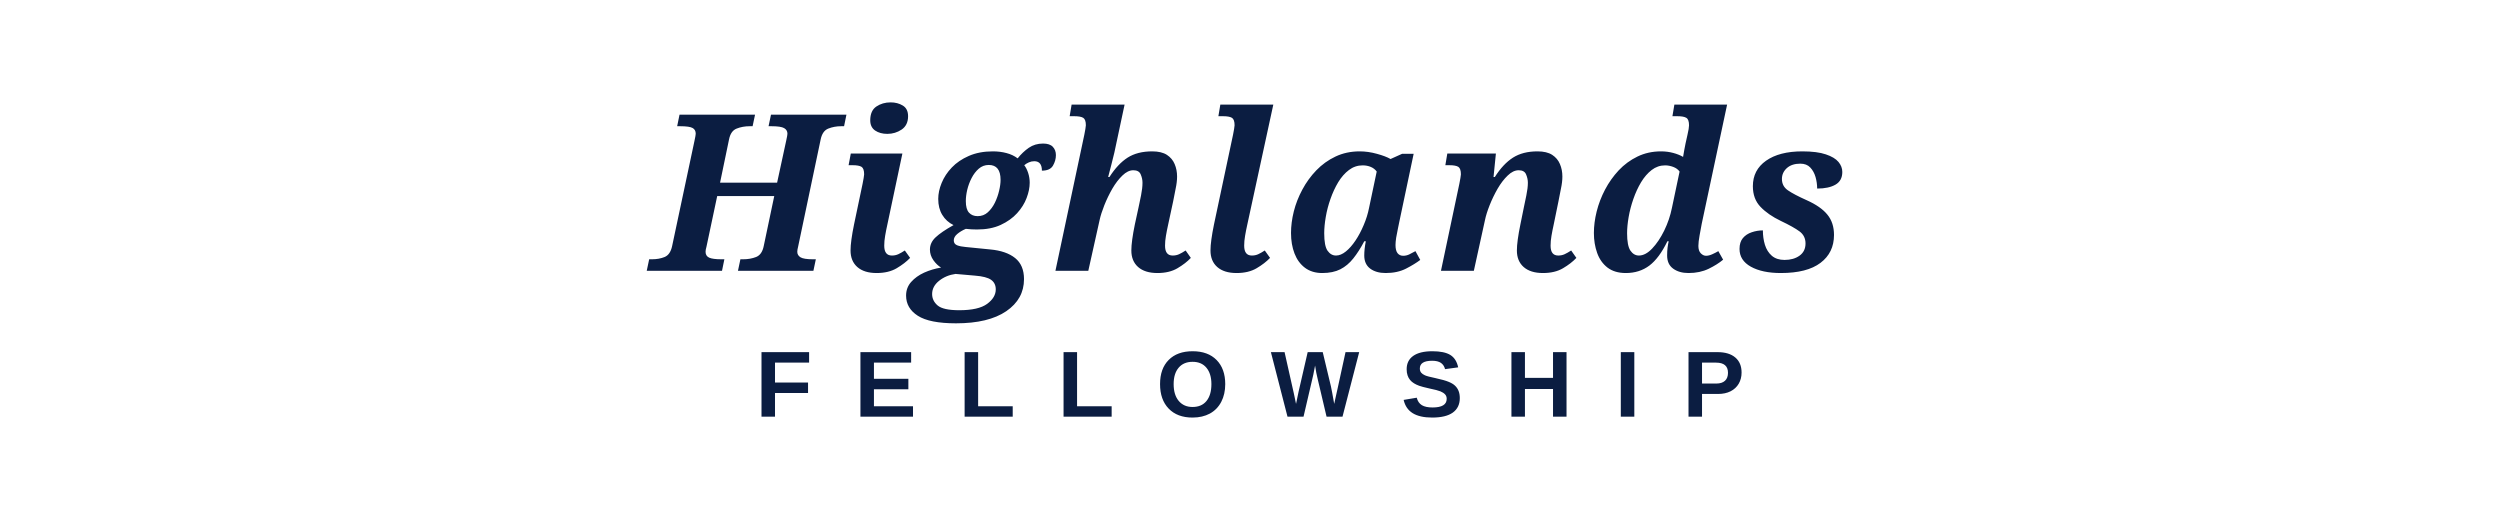
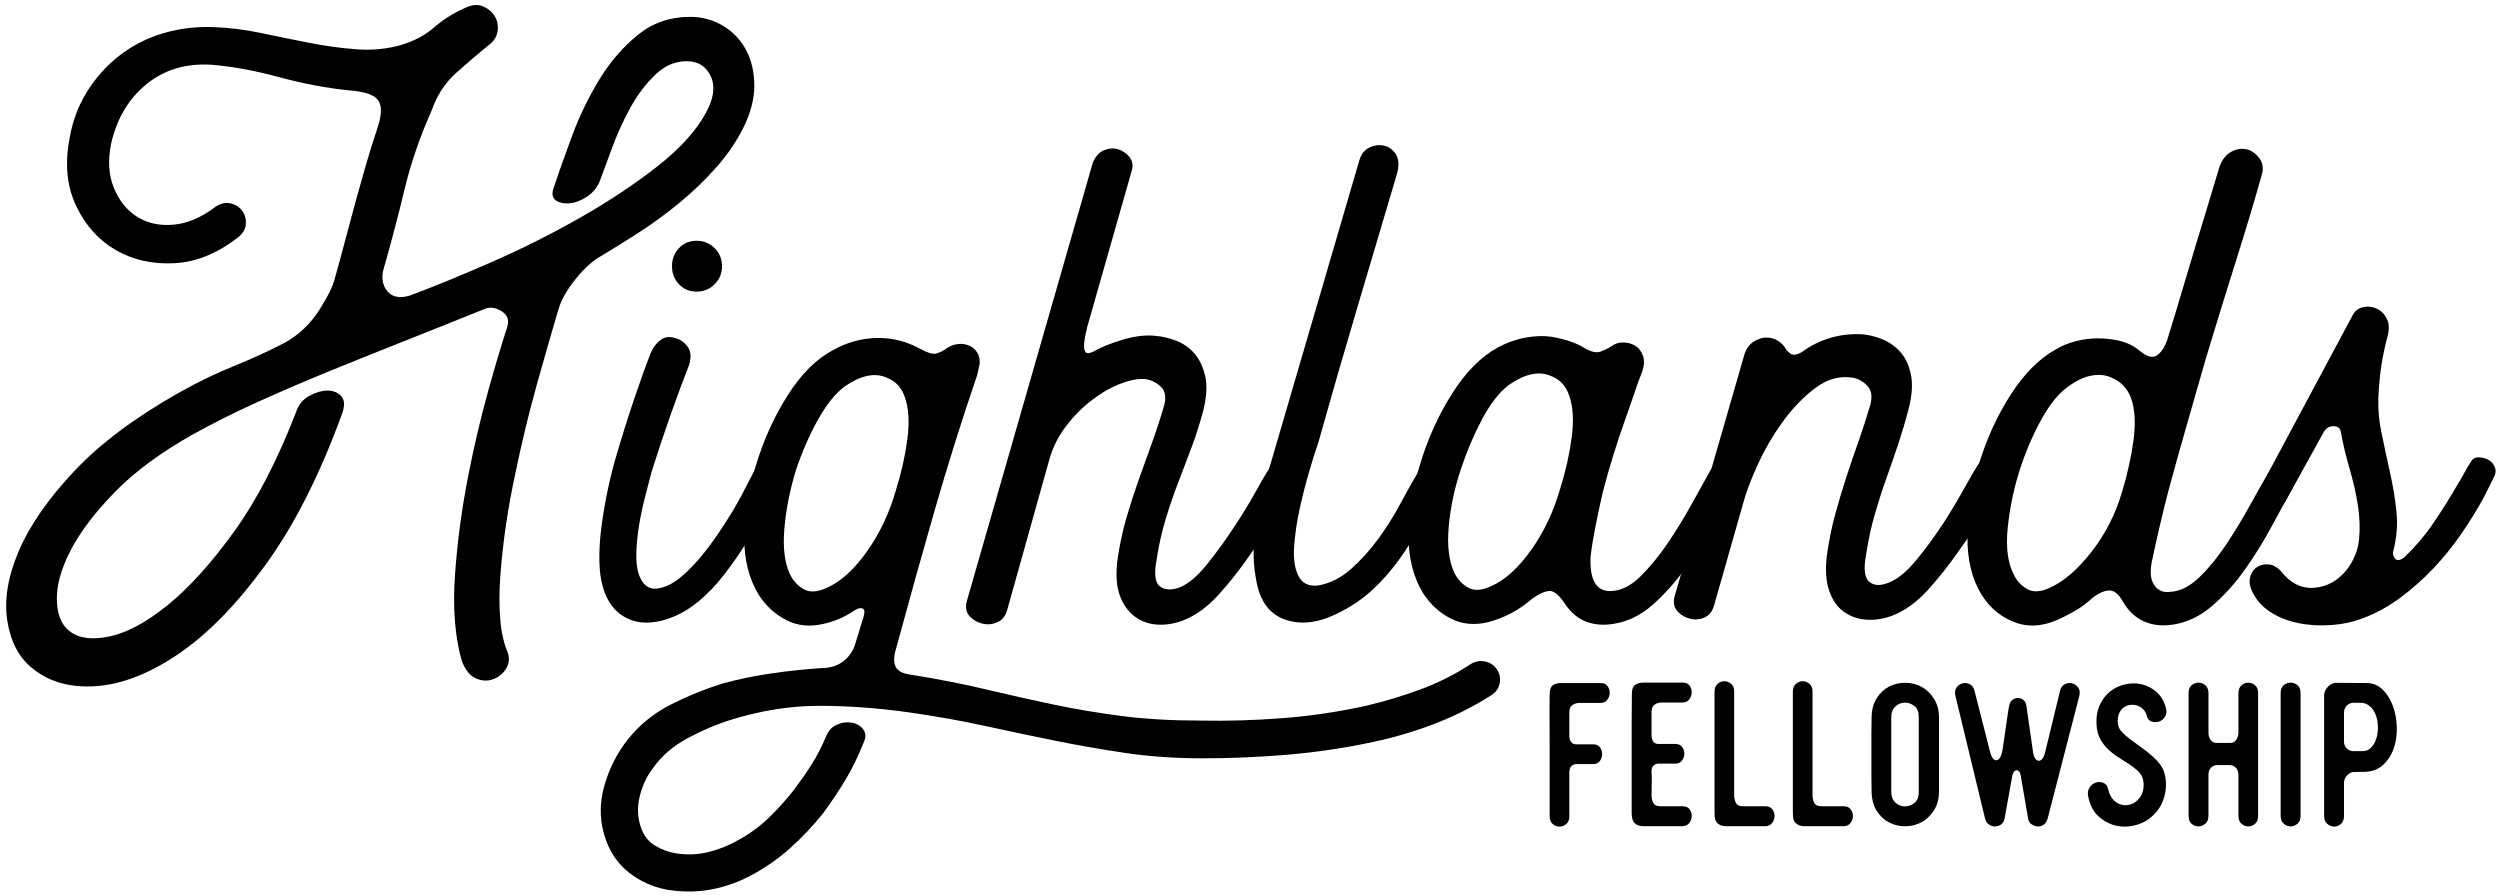
- <svg xmlns="http://www.w3.org/2000/svg" viewBox="0 0 480 100">
-   <text x="240" y="52" font-family="Georgia, serif" font-size="42" font-weight="700" font-style="italic" text-anchor="middle" fill="#0b1d41" letter-spacing="1">Highlands</text>
-   <text x="240" y="80" font-family="Arial, Helvetica, sans-serif" font-size="18" font-weight="700" text-anchor="middle" fill="#0b1d41" letter-spacing="8">FELLOWSHIP</text>
+ <svg xmlns="http://www.w3.org/2000/svg" version="1.1" id="Layer_1" x="0px" y="0px" viewBox="0 0 1497.99 536.58" style="enable-background:new 0 0 1497.99 536.58;" xml:space="preserve">
+   <g>
+     <path d="M245.46,177.13c14.69-5.46,31.17-12.21,49.45-20.24c18.27-8.02,35.95-16.91,53.04-26.65c17.08-9.74,32.37-19.9,45.87-30.49   c13.49-10.59,23.14-21.18,28.95-31.77c4.78-8.54,5.89-15.8,3.33-21.78c-2.56-5.97-7.09-9.14-13.58-9.48   c-7.17-0.34-13.67,2.23-19.47,7.69c-5.81,5.47-10.85,12.04-15.12,19.73c-4.28,7.69-7.94,15.72-11.02,24.09   c-3.07,8.38-5.64,15.29-7.69,20.76c-1.71,3.76-4.28,6.75-7.69,8.97c-3.42,2.23-6.75,3.51-9.99,3.84c-3.25,0.34-5.98-0.17-8.2-1.54   c-2.23-1.36-2.82-3.76-1.79-7.17c3.07-9.22,6.83-19.81,11.27-31.77c4.44-11.95,9.91-23.23,16.4-33.82   c6.49-10.59,14.17-19.47,23.06-26.65c8.88-7.17,19.3-10.76,31.26-10.76c7.17,0,13.75,1.79,19.73,5.38   c5.97,3.59,10.59,8.46,13.84,14.61c3.24,6.15,4.87,13.24,4.87,21.27c0,8.03-2.23,16.49-6.66,25.37c-4.1,8.2-9.48,16.06-16.14,23.57   c-6.66,7.52-13.93,14.53-21.78,21.01c-7.86,6.49-15.89,12.39-24.09,17.68c-8.2,5.3-15.72,9.99-22.55,14.09   c-5.12,2.74-10.34,7.35-15.63,13.84c-5.3,6.49-8.8,12.64-10.51,18.45c-3.76,12.64-8.03,27.51-12.81,44.58   c-4.79,17.09-9.06,34.68-12.81,52.78c-2.39,10.94-4.36,21.7-5.89,32.29c-1.54,10.59-2.65,20.68-3.33,30.24   c-0.69,9.57-0.69,18.28,0,26.14c0.68,7.86,2.22,14.53,4.61,19.99c1.03,3.42,0.59,6.58-1.28,9.48c-1.88,2.91-4.44,4.96-7.69,6.15   c-3.25,1.2-6.66,1.02-10.25-0.51c-3.59-1.54-6.41-5.04-8.46-10.51c-4.1-14.35-5.47-31.43-4.1-51.25c1.36-19.81,4.1-40.14,8.2-60.98   c3.41-17.08,7.17-33.05,11.27-47.92c4.1-14.86,8.02-28.1,11.79-39.72c1.36-4.1,0.34-7.25-3.07-9.48c-3.42-2.22-6.66-2.82-9.74-1.79   c-14.35,5.81-29.3,11.79-44.84,17.94c-15.55,6.15-31.09,12.39-46.63,18.7c-15.55,6.33-30.49,12.73-44.84,19.22   c-14.35,6.49-27.34,12.99-38.95,19.47C96.33,271.09,80.61,282.7,68.66,295c-11.96,12.3-20.75,23.92-26.39,34.85   c-5.64,10.94-8.38,20.76-8.2,29.47c0.17,8.71,2.64,14.95,7.43,18.71c5.46,4.44,13.49,5.56,24.09,3.33   c10.59-2.22,22.29-8.54,35.1-18.96c12.81-10.42,26.05-25.11,39.72-44.07c13.66-18.96,26.14-43.13,37.41-72.51   c1.36-3.76,3.92-6.66,7.69-8.71c3.76-2.05,7.34-3.07,10.76-3.07c3.41,0,6.15,1.11,8.2,3.33c2.05,2.23,2.22,5.73,0.51,10.51   c-13.32,36.56-28.53,66.62-45.61,90.2c-17.09,23.57-34.34,41.34-51.76,53.3c-17.42,11.96-34,18.54-49.71,19.73   c-15.72,1.19-28.7-2.47-38.95-11.02c-7.86-6.49-12.73-15.97-14.61-28.44c-1.87-12.47,0.42-26.3,6.92-41.51   c6.49-15.2,17.5-31.08,33.05-47.66c15.54-16.57,36.64-32.37,63.29-47.4c10.93-6.15,21.69-11.35,32.29-15.63   c10.59-4.27,20.84-8.97,30.75-14.09c8.54-4.78,15.45-11.35,20.76-19.73c5.29-8.37,8.46-14.94,9.48-19.73   c2.39-8.54,4.52-16.4,6.41-23.57c1.87-7.17,3.76-14.17,5.64-21.01c1.87-6.83,3.84-13.84,5.89-21.01   c2.05-7.17,4.44-14.86,7.17-23.06c2.73-7.86,2.99-13.49,0.77-16.91c-2.23-3.41-7.94-5.46-17.17-6.15   c-13.67-1.36-27.76-4.01-42.28-7.94c-14.53-3.92-27.93-6.41-40.23-7.43c-15.37-1.03-28.44,2.82-39.2,11.53   c-10.76,8.71-17.86,20.59-21.27,35.62c-2.05,9.91-1.54,18.71,1.54,26.39c3.07,7.69,7.69,13.5,13.84,17.42   c6.15,3.93,13.4,5.56,21.78,4.87c8.37-0.68,16.82-4.27,25.37-10.76c3.07-2.05,6.06-2.73,8.97-2.05c2.9,0.69,5.2,2.14,6.92,4.36   c1.71,2.23,2.47,4.87,2.31,7.94c-0.18,3.07-1.79,5.81-4.87,8.2c-12.3,9.57-24.94,14.69-37.92,15.37   c-12.99,0.69-24.6-1.87-34.85-7.69c-10.25-5.81-18.19-14.52-23.83-26.14c-5.64-11.61-7.09-24.93-4.36-39.97   C43.2,73.28,46.7,63.71,52,55.16c5.29-8.54,11.79-15.8,19.47-21.78c7.69-5.97,16.31-10.42,25.88-13.32   c9.56-2.9,19.64-4.18,30.24-3.84c9.56,0.34,19.22,1.54,28.95,3.59s19.39,4.02,28.95,5.89c9.56,1.88,18.96,3.16,28.19,3.84   c9.22,0.69,18.1-0.17,26.65-2.56c7.86-2.39,14.43-5.89,19.73-10.51c5.29-4.61,11.35-8.46,18.19-11.53   c4.1-2.05,7.69-2.47,10.76-1.28c3.08,1.2,5.46,3.08,7.17,5.64c1.71,2.56,2.39,5.47,2.05,8.71c-0.34,3.25-1.71,5.89-4.1,7.94   c-7.17,5.81-14.09,11.71-20.75,17.68c-6.66,5.98-11.53,13.41-14.61,22.29c-7.17,16.06-12.64,31.95-16.4,47.66   c-3.76,15.72-8.03,31.95-12.81,48.68c-1.02,5.12-0.09,9.31,2.82,12.56C235.29,178.08,239.65,178.84,245.46,177.13z" />
+     <path d="M389.88,211.6c1.31-3.27,3.27-5.9,5.9-7.86c2.62-1.97,5.73-2.29,9.34-0.98c2.62,0.66,4.91,2.3,6.88,4.91   c1.97,2.63,2.29,6.23,0.98,10.81c-3.61,9.18-7.37,19.34-11.3,30.47c-3.93,11.14-7.7,22.45-11.3,33.91   c-0.98,3.93-2.21,8.69-3.69,14.25c-1.47,5.58-2.7,11.3-3.69,17.2c-0.98,5.9-1.56,11.55-1.72,16.96c-0.17,5.41,0.41,9.91,1.72,13.52   c2.29,5.9,5.9,8.52,10.81,7.86c4.91-0.65,9.83-3.11,14.74-7.37c4.25-3.6,8.43-7.94,12.53-13.02c4.09-5.08,7.94-10.4,11.55-15.97   c4.58-6.88,8.52-13.43,11.8-19.66c3.27-6.22,5.73-10.97,7.37-14.25c1.31-2.29,3.03-3.69,5.16-4.18c2.13-0.49,4.09-0.32,5.9,0.49   c1.8,0.82,3.19,2.13,4.18,3.93c0.98,1.8,0.98,3.86,0,6.14c-4.59,10.49-10.98,22.29-19.17,35.39c-4.26,6.88-8.85,13.52-13.76,19.9   c-4.91,6.39-10.16,11.88-15.73,16.46c-5.24,4.26-10.65,7.46-16.22,9.58c-5.58,2.13-10.9,3.12-15.97,2.95   c-5.08-0.16-9.75-1.72-14.01-4.67c-4.26-2.95-7.54-7.37-9.83-13.27c-1.97-5.24-3.03-11.3-3.19-18.18   c-0.17-6.88,0.25-14.01,1.23-21.38c0.98-7.37,2.21-14.57,3.69-21.62c1.47-7.04,3.03-13.35,4.67-18.92   c3.6-12.45,7.29-24.24,11.06-35.39C383.56,228.48,386.93,219.14,389.88,211.6z M417.4,144.27c4.25,0,7.86,1.47,10.81,4.42   c2.95,2.95,4.42,6.56,4.42,10.81c0,4.26-1.47,7.86-4.42,10.81c-2.95,2.95-6.56,4.42-10.81,4.42c-4.26,0-7.79-1.47-10.57-4.42   c-2.79-2.95-4.18-6.55-4.18-10.81c0-4.25,1.39-7.86,4.18-10.81C409.61,145.75,413.14,144.27,417.4,144.27z" />
+     <path d="M499.47,209.64c8.19-4.58,16.87-6.96,26.05-7.13c9.17-0.16,17.85,2.05,26.05,6.63c4.25,2.3,7.37,3.19,9.34,2.7   c1.97-0.49,4.09-1.55,6.39-3.19c1.97-1.31,4.09-2.13,6.39-2.46c2.29-0.32,4.5-0.08,6.63,0.74c2.13,0.82,3.85,2.21,5.16,4.18   c1.31,1.97,1.8,4.42,1.47,7.37l-1.47,6.39c-9.18,26.87-17.69,53.99-25.56,81.34c-7.86,27.36-15.57,54.97-23.1,82.81   c-1.31,4.26-1.4,7.7-0.25,10.32c1.14,2.63,4.18,4.26,9.09,4.91c16.38,2.63,31.45,5.57,45.22,8.85c13.76,3.28,27.28,6.31,40.55,9.09   c13.27,2.78,26.95,5.08,41.04,6.88c14.08,1.8,29.65,2.7,46.69,2.7c16.38,0.32,32.93-0.17,49.64-1.47   c16.71-1.31,33.25-3.77,49.64-7.37c11.13-2.62,22.03-5.9,32.68-9.83c10.64-3.93,20.72-9.01,30.23-15.24   c2.62-1.64,5.48-2.13,8.6-1.47c3.11,0.66,5.48,2.3,7.13,4.91c1.64,2.63,2.13,5.41,1.47,8.36c-0.66,2.95-2.3,5.24-4.91,6.88   c-10.81,6.88-22.2,12.61-34.16,17.2c-11.96,4.58-24.17,8.19-36.61,10.81c-16.71,3.6-33.67,6.14-50.87,7.62   c-17.2,1.47-34.33,2.21-51.36,2.21c-16.39,0-31.78-1.07-46.2-3.19c-14.42-2.13-28.51-4.59-42.27-7.37   c-13.76-2.79-27.77-5.74-42.02-8.85c-14.25-3.12-29.41-5.82-45.46-8.11c-18.68-2.63-36.61-3.93-53.82-3.93s-34.82,2.78-52.83,8.35   c-8.52,2.62-17.2,6.3-26.05,11.06c-8.85,4.75-15.89,10.89-21.13,18.43c-3.6,4.91-6.14,10.48-7.62,16.71   c-1.47,6.22-1.23,12.29,0.74,18.19c1.64,4.91,4.51,8.6,8.6,11.06c4.1,2.46,8.44,4.01,13.02,4.67c6.56,0.98,13.02,0.65,19.41-0.98   c6.39-1.64,12.37-4.1,17.94-7.37c6.55-3.61,12.53-8.03,17.94-13.27c5.41-5.24,10.4-10.81,14.99-16.71   c3.93-5.24,7.45-10.32,10.57-15.24c3.11-4.91,5.97-10.49,8.6-16.71c1.31-3.28,3.44-5.57,6.39-6.88c2.95-1.31,5.9-1.72,8.85-1.23   c2.95,0.49,5.24,1.8,6.88,3.93c1.64,2.13,1.8,4.67,0.49,7.62c-3.28,8.19-6.8,15.48-10.57,21.87c-3.77,6.39-8.28,13.19-13.52,20.4   c-6.23,7.86-13.02,15.07-20.4,21.62c-7.37,6.55-15.48,12.12-24.33,16.71c-16.05,8.19-32.6,10.81-49.64,7.86   c-8.19-1.64-15.48-4.91-21.87-9.83c-6.39-4.91-11.06-11.3-14.01-19.17c-3.93-10.49-4.42-21.22-1.47-32.19   c2.95-10.98,7.86-20.73,14.74-29.24c6.88-8.52,15.32-15.32,25.31-20.4c10-5.08,20.23-9.25,30.72-12.53   c9.51-2.62,19.33-4.67,29.49-6.14c10.15-1.47,20.15-2.53,29.98-3.2c5.24,0,9.58-1.31,13.02-3.93c3.44-2.62,5.81-5.9,7.13-9.83   l5.41-17.69c0.65-2.62,0.25-4.09-1.23-4.42c-1.47-0.32-3.52,0.49-6.14,2.46c-2.63,1.64-5.33,3.03-8.11,4.18   c-2.79,1.15-5.65,2.05-8.6,2.7c-8.19,1.97-15.65,1.23-22.36-2.21c-6.72-3.44-12.21-8.43-16.46-14.99c-5.9-9.5-8.85-21.13-8.85-34.9   c0-13.76,2.29-27.85,6.88-42.27c4.58-15.4,10.97-29.57,19.17-42.51C480.13,223.97,489.31,214.88,499.47,209.64z M542.23,238.14   c-1.97-5.9-5.58-9.83-10.81-11.8c-7.21-3.27-15.73-1.47-25.56,5.41c-5.57,4.26-10.9,10.98-15.97,20.15   c-5.08,9.18-9.42,19.17-13.02,29.98c-3.61,11.79-5.9,23.43-6.88,34.89c-0.98,11.47,0.16,20.64,3.44,27.52   c1.97,3.93,4.75,6.88,8.36,8.85c3.6,1.97,8.19,1.64,13.76-0.98c8.19-3.6,16.13-10.81,23.84-21.62   c7.69-10.81,13.52-23.1,17.45-36.86c3.27-10.48,5.57-20.72,6.88-30.72C545.01,252.97,544.52,244.7,542.23,238.14z" />
+     <path d="M654.77,97.58c1.64-3.93,3.93-6.47,6.88-7.62c2.95-1.14,5.73-1.31,8.36-0.49c2.62,0.82,4.83,2.3,6.63,4.42   c1.8,2.13,2.37,4.67,1.72,7.62l-27.03,94.85c0,0.33-0.25,1.47-0.74,3.44c-0.49,1.97-0.82,4.02-0.98,6.14   c-0.17,2.14,0.08,3.77,0.74,4.91c0.65,1.15,2.29,1.07,4.91-0.25c4.58-2.62,10.48-4.99,17.69-7.13c7.2-2.13,13.76-2.86,19.66-2.21   c3.93,0.33,8.02,1.31,12.29,2.95c4.25,1.64,7.86,4.18,10.81,7.62c2.95,3.44,5.08,7.86,6.39,13.27c1.31,5.41,0.98,12.21-0.98,20.4   c-1.97,7.54-4.26,14.83-6.88,21.87c-2.63,7.05-5.33,14.18-8.11,21.38c-2.79,7.21-5.33,14.58-7.62,22.12   c-2.3,7.54-4.1,15.57-5.41,24.08c-1.64,8.52-1.07,13.93,1.72,16.22c2.78,2.3,6.64,2.63,11.55,0.98   c5.24-1.97,10.73-6.46,16.46-13.52c5.73-7.04,11.38-14.82,16.96-23.34c4.58-6.88,8.68-13.59,12.29-20.15   c3.6-6.55,6.71-11.8,9.34-15.73c0.98-1.97,2.53-2.95,4.67-2.95c2.13,0,4.09,0.49,5.9,1.47c1.8,0.98,3.11,2.46,3.93,4.42   c0.81,1.97,0.57,4.1-0.74,6.39c-3.61,6.23-7.54,13.19-11.79,20.89c-4.26,7.7-9.18,15.48-14.74,23.34   c-5.9,8.52-12.13,16.39-18.68,23.59c-6.56,7.21-13.6,12.29-21.13,15.23c-5.24,1.97-10.41,2.79-15.48,2.46   c-5.08-0.32-9.58-1.97-13.52-4.91c-3.93-2.95-6.88-7.13-8.85-12.53c-1.97-5.41-2.46-12.36-1.47-20.89   c1.31-9.17,3.11-17.69,5.41-25.56c2.29-7.86,4.75-15.48,7.37-22.85c2.62-7.37,5.24-14.66,7.86-21.87   c2.62-7.2,5.08-14.74,7.37-22.61c1.31-4.91,0.74-8.6-1.72-11.06c-2.46-2.46-5.33-4.01-8.6-4.67c-3.93-0.65-8.85,0.08-14.74,2.21   c-5.9,2.13-11.8,5.41-17.69,9.83c-5.9,4.42-11.23,9.75-15.97,15.97c-4.75,6.23-8.11,12.95-10.08,20.15l-25.06,89.45   c-0.98,3.93-2.95,6.56-5.9,7.86c-2.95,1.31-5.9,1.64-8.85,0.98c-2.95-0.65-5.48-2.04-7.62-4.18c-2.13-2.13-2.86-4.99-2.21-8.6   L654.77,97.58z" />
+     <path d="M864.63,291.22c-4.26,7.54-8.44,14.99-12.53,22.36c-4.1,7.37-8.6,14.5-13.52,21.38c-4.91,6.88-10.41,13.11-16.46,18.68   c-6.07,5.58-13.19,10.32-21.38,14.25c-11.47,5.57-21.87,6.63-31.21,3.19c-9.34-3.44-14.99-11.55-16.96-24.33   c-1.31-6.88-1.72-13.84-1.23-20.89c0.49-7.04,1.47-14.01,2.95-20.89c1.47-6.88,3.2-13.76,5.16-20.64   c1.97-6.88,3.93-13.59,5.9-20.15L814.5,96.11c0.98-3.6,2.95-6.14,5.9-7.62c2.95-1.47,5.9-1.88,8.85-1.23   c2.95,0.66,5.32,2.38,7.13,5.16c1.8,2.79,2.04,6.63,0.74,11.55c-7.86,26.54-15.81,53.32-23.84,80.36   c-8.03,27.03-15.81,53.99-23.34,80.85c-1.64,4.59-3.52,10.57-5.65,17.94c-2.13,7.37-4.02,14.83-5.65,22.36   c-1.64,7.54-2.7,14.83-3.2,21.87c-0.49,7.05,0.25,12.7,2.21,16.96c2.29,5.24,6.55,7.37,12.78,6.39c6.88-1.31,13.27-4.58,19.17-9.83   c5.9-5.24,11.3-11.22,16.22-17.94c4.91-6.71,9.34-13.76,13.27-21.13c3.93-7.37,7.69-14.01,11.3-19.9c0.98-1.97,2.53-2.95,4.67-2.95   c2.13,0,4.18,0.49,6.14,1.47c1.97,0.98,3.36,2.46,4.18,4.42C866.18,286.8,865.93,288.93,864.63,291.22z" />
+     <path d="M897.54,208.16c5.57-2.95,11.13-4.91,16.71-5.9c5.57-0.98,10.64-1.14,15.23-0.49c3.93,0.66,7.62,1.56,11.06,2.7   c3.44,1.15,6.47,2.54,9.09,4.18c3.93,2.3,7.13,2.95,9.58,1.97c2.46-0.98,4.5-1.97,6.14-2.95c1.97-1.64,4.34-2.46,7.13-2.46   c2.78,0,5.24,0.66,7.37,1.97c2.13,1.31,3.69,3.36,4.67,6.14c0.98,2.79,0.65,6.31-0.98,10.57c-0.98,2.3-2.3,5.9-3.93,10.81   c-1.64,4.91-3.61,10.57-5.9,16.96c-2.3,6.39-4.59,13.27-6.88,20.64c-2.3,7.37-4.42,14.83-6.39,22.36   c-1.64,7.21-3.12,14.09-4.42,20.64c-1.31,6.56-2.3,12.62-2.95,18.19c-0.66,14.42,3.6,21.3,12.78,20.64   c5.9-0.32,11.71-3.36,17.45-9.09c5.73-5.73,11.13-12.36,16.22-19.9c5.08-7.53,9.83-15.31,14.25-23.34   c4.42-8.02,8.11-14.66,11.06-19.9c0.98-1.97,2.53-2.95,4.67-2.95c2.13,0,4.09,0.49,5.9,1.47c1.8,0.98,3.11,2.46,3.93,4.42   c0.81,1.97,0.57,4.1-0.74,6.39c-3.61,6.56-7.79,14.25-12.53,23.1c-4.75,8.85-10.08,17.45-15.97,25.8   c-5.9,8.35-12.46,15.73-19.66,22.12c-7.21,6.39-15.07,10.24-23.59,11.55c-5.9,0.98-11.3,0.58-16.22-1.23   c-4.91-1.8-9.18-5.32-12.78-10.57c-3.61-5.57-6.88-8.19-9.83-7.86c-2.95,0.33-6.39,1.97-10.32,4.91   c-7.54,6.56-16.22,11.14-26.05,13.76c-8.19,1.97-15.65,1.23-22.36-2.21c-6.72-3.44-12.21-8.43-16.46-14.99   c-5.9-9.5-8.85-21.13-8.85-34.89c0-13.76,2.29-27.85,6.88-42.27c4.58-15.4,10.97-29.57,19.17-42.51   C878.21,222.99,887.38,213.74,897.54,208.16z M940.3,237.16c-1.97-5.9-5.58-9.83-10.81-11.79c-7.21-3.27-15.73-1.47-25.56,5.41   c-5.57,4.26-10.81,10.98-15.73,20.15c-4.91,9.18-9.18,19.17-12.78,29.98c-3.93,11.8-6.39,23.43-7.37,34.89   c-0.98,11.47,0.16,20.64,3.44,27.52c1.97,3.93,4.75,6.88,8.35,8.85c3.6,1.97,8.19,1.64,13.76-0.98   c8.19-3.6,16.13-10.81,23.84-21.62c7.69-10.81,13.52-23.1,17.45-36.86c3.27-10.48,5.57-20.72,6.88-30.72   C943.08,251.99,942.59,243.72,940.3,237.16z" />
+     <path d="M1045.48,211.6c1.31-3.27,3.19-5.65,5.65-7.13c2.46-1.47,4.91-2.21,7.37-2.21c2.46,0,4.75,0.66,6.88,1.97   c2.13,1.31,3.69,2.95,4.67,4.91c0.32,0.66,1.23,1.56,2.7,2.7c1.47,1.15,3.69,0.91,6.64-0.74c10.81-7.86,22.93-11.47,36.37-10.81   c3.93,0.33,7.94,1.31,12.04,2.95c4.09,1.64,7.69,4.18,10.81,7.62c3.11,3.44,5.24,7.95,6.39,13.52c1.14,5.58,0.74,12.29-1.23,20.15   c-1.97,7.54-4.1,14.74-6.39,21.62c-2.3,6.88-4.67,13.76-7.13,20.64c-2.46,6.88-4.75,14.01-6.88,21.38   c-2.13,7.37-3.86,15.32-5.16,23.84c-1.64,8.52-1.07,14.01,1.72,16.46c2.78,2.46,6.64,2.7,11.55,0.74   c5.24-1.97,10.73-6.39,16.46-13.27c5.73-6.88,11.38-14.58,16.96-23.1c4.58-7.2,8.68-14.08,12.29-20.64   c3.6-6.55,6.71-11.8,9.34-15.73c0.98-1.97,2.53-2.95,4.67-2.95c2.13,0,4.09,0.49,5.9,1.47c1.8,0.98,3.11,2.54,3.93,4.67   c0.81,2.14,0.57,4.35-0.74,6.63c-3.61,5.9-7.54,12.78-11.8,20.64c-4.26,7.86-9.18,15.57-14.74,23.1   c-5.9,8.52-12.12,16.39-18.68,23.59c-6.56,7.21-13.6,12.29-21.13,15.24c-5.25,1.97-10.41,2.79-15.48,2.46   c-5.08-0.32-9.58-1.88-13.52-4.67c-3.93-2.78-6.88-6.96-8.85-12.53c-1.97-5.57-2.46-12.61-1.47-21.13   c1.31-9.17,3.02-17.61,5.16-25.31c2.13-7.69,4.34-15.07,6.64-22.12c2.29-7.04,4.67-14.01,7.13-20.89   c2.46-6.88,4.83-14.25,7.13-22.12c1.31-4.91,0.74-8.68-1.72-11.3c-2.46-2.62-5.33-4.25-8.6-4.91c-7.86-1.31-15.41,0.74-22.61,6.14   c-7.21,5.41-13.76,12.21-19.66,20.4c-5.9,8.19-10.9,16.79-14.99,25.8c-4.1,9.02-6.96,16.63-8.6,22.85l-17.2,60.45   c-0.98,3.93-2.87,6.56-5.65,7.86c-2.79,1.31-5.65,1.64-8.6,0.98c-2.95-0.65-5.48-2.04-7.62-4.18c-2.13-2.13-2.86-4.99-2.21-8.6   L1045.48,211.6z" />
+     <path d="M1281.38,209.64c4.58,3.93,8.19,5.08,10.81,3.44c2.62-1.64,4.75-4.75,6.39-9.34c2.95-9.5,5.9-19.24,8.85-29.24   c2.95-9.99,5.81-19.57,8.6-28.75c2.78-9.17,5.41-17.77,7.86-25.8c2.46-8.02,4.5-14.82,6.14-20.4c1.64-4.25,4.09-7.2,7.37-8.85   c3.27-1.64,6.55-1.97,9.83-0.98c2.62,0.98,4.83,2.7,6.63,5.16c1.8,2.46,2.37,5.33,1.72,8.6c-4.26,15.4-9.42,32.68-15.48,51.85   c-6.07,19.17-12.21,39.07-18.43,59.71c-3.93,13.76-7.79,27.2-11.55,40.3c-3.77,13.11-7.3,25.73-10.57,37.84   c-1.97,7.54-3.77,14.83-5.41,21.87c-1.64,7.05-3.12,13.68-4.42,19.9c-1.64,6.88-1.31,12.04,0.98,15.48   c2.29,3.44,5.57,4.84,9.83,4.18c5.9-0.32,11.71-3.27,17.45-8.85c5.73-5.57,11.13-12.2,16.22-19.9c5.08-7.69,9.83-15.56,14.25-23.59   c4.42-8.03,8.11-14.5,11.06-19.41c0.98-1.97,2.53-3.03,4.67-3.19c2.13-0.16,4.18,0.25,6.14,1.23c1.97,0.98,3.36,2.54,4.18,4.67   c0.81,2.13,0.57,4.35-0.74,6.63c-3.61,6.56-7.79,14.25-12.53,23.1c-4.75,8.85-10.07,17.45-15.97,25.8   c-5.9,8.36-12.45,15.65-19.66,21.87c-7.21,6.23-15.07,10-23.59,11.3c-6.56,0.98-12.37,0.33-17.45-1.97   c-5.08-2.29-9.26-6.22-12.53-11.79c-2.63-4.91-5.65-7.13-9.09-6.64c-3.44,0.49-6.96,2.38-10.57,5.65c-2.63,2.3-5.16,4.18-7.62,5.65   c-2.46,1.47-5,2.87-7.62,4.18c-10.49,5.58-20.07,6.88-28.75,3.93c-8.69-2.95-15.65-8.52-20.89-16.71c-5.9-9.5-8.77-21.21-8.6-35.14   c0.16-13.92,2.37-28.09,6.63-42.51c4.58-15.4,10.97-29.49,19.17-42.27c8.19-12.78,17.36-21.95,27.52-27.52   c3.27-1.97,7.13-3.52,11.55-4.67c4.42-1.14,8.85-1.72,13.27-1.72c4.42,0,8.76,0.49,13.02,1.47   C1274.33,205.21,1278.1,207.02,1281.38,209.64z M1276.95,238.63c-2.3-6.22-6.56-10.48-12.78-12.78c-3.28-1.31-7.05-1.55-11.3-0.74   c-4.26,0.82-8.85,3.03-13.76,6.63c-5.58,3.93-10.9,10.49-15.97,19.66c-5.08,9.18-9.42,19.34-13.02,30.47   c-3.61,11.47-5.98,23.02-7.13,34.65c-1.15,11.63,0.08,20.89,3.69,27.77c1.64,3.61,4.25,6.47,7.86,8.6   c3.6,2.13,8.19,1.89,13.76-0.74c8.19-3.6,16.46-10.73,24.82-21.38c8.36-10.64,14.5-22.68,18.43-36.12   c3.27-10.81,5.57-21.21,6.88-31.21C1279.73,253.46,1279.24,245.19,1276.95,238.63z" />
+     <path d="M1353.61,293.68L1409.64,189c1.31-2.62,3.36-4.25,6.14-4.91c2.78-0.65,5.48-0.41,8.11,0.74c2.62,1.15,4.67,3.12,6.14,5.9   c1.47,2.79,1.72,6.14,0.74,10.08c-1.64,6.23-2.87,11.96-3.69,17.2c-0.82,5.24-1.4,10.49-1.72,15.73   c-0.66,8.52-0.17,16.79,1.47,24.82c1.64,8.03,3.36,16.06,5.16,24.08c1.8,8.03,3.11,15.9,3.93,23.59c0.81,7.7,0.25,15.48-1.72,23.34   c-0.66,1.64-0.41,3.28,0.74,4.91c1.14,1.64,3.02,1.47,5.65-0.49c6.55-6.22,12.29-12.94,17.2-20.15c4.91-7.2,9.66-14.74,14.25-22.61   c1.64-2.62,3.11-5.16,4.42-7.62c1.31-2.46,2.62-4.67,3.93-6.63c0.98-1.97,2.53-2.95,4.67-2.95c2.13,0,4.09,0.49,5.9,1.47   c1.8,0.98,3.11,2.46,3.93,4.42c0.81,1.97,0.57,4.1-0.74,6.39l-5.9,11.8c-3.93,7.21-8.44,14.5-13.52,21.87   c-5.08,7.37-10.65,14.25-16.71,20.64c-6.07,6.39-12.62,12.21-19.66,17.45c-7.05,5.24-14.5,9.34-22.36,12.29   c-5.9,2.3-12.29,3.69-19.17,4.18c-6.88,0.49-13.52,0.09-19.9-1.23c-6.39-1.31-12.04-3.6-16.96-6.88   c-4.91-3.27-8.52-7.53-10.81-12.78c-1.31-2.95-1.55-5.73-0.74-8.35c0.81-2.62,2.21-4.5,4.18-5.65c1.97-1.14,4.18-1.64,6.63-1.47   c2.46,0.17,4.83,1.4,7.13,3.69c5.9,7.54,12.69,10.98,20.4,10.32c7.69-0.65,14.17-4.25,19.41-10.81c4.25-5.57,6.71-11.63,7.37-18.18   c0.65-6.55,0.41-13.43-0.74-20.64c-1.15-7.2-2.79-14.41-4.91-21.63c-2.13-7.2-3.86-14.41-5.16-21.62c-0.33-2.62-1.8-3.93-4.42-3.93   c-2.63,0-4.59,1.15-5.9,3.44l-23.1,41.78c-1.64,2.95-3.61,4.67-5.9,5.16c-2.3,0.49-4.35,0.25-6.14-0.74   c-1.8-0.98-3.19-2.53-4.18-4.67C1352.14,298.19,1352.3,295.98,1353.61,293.68z" />
+     <g>
+       <path d="M935.91,409.28h23.22c1.8,0,3.15,0.6,4.05,1.78c0.9,1.19,1.35,2.52,1.35,3.99c0,1.47-0.45,2.85-1.35,4.12    c-0.9,1.27-2.25,1.95-4.05,2.03h-12.9c-1.47,0-2.83,0.43-4.05,1.29c-1.23,0.86-1.84,2.23-1.84,4.12v13.88    c-0.08,1.56,0.24,2.89,0.98,3.99c0.74,1.11,1.92,1.62,3.56,1.54h9.83c1.8,0,3.13,0.6,3.99,1.78c0.86,1.19,1.29,2.52,1.29,3.99    c0,1.47-0.43,2.85-1.29,4.12c-0.86,1.27-2.19,1.91-3.99,1.91h-10.07c-1.15,0-2.15,0.39-3.01,1.17c-0.86,0.78-1.29,2.11-1.29,3.99    v26.05c0,2.13-0.61,3.71-1.84,4.73c-1.23,1.02-2.58,1.54-4.06,1.54c-1.47,0-2.83-0.51-4.05-1.54c-1.23-1.02-1.84-2.56-1.84-4.61    v-39.69c0-5.57-0.02-11.14-0.06-16.71c-0.04-5.57-0.02-11.14,0.06-16.71c0-2.78,0.69-4.63,2.09-5.53    C932.01,409.61,933.77,409.2,935.91,409.28z" />
+       <path d="M985.17,409.03h23.22c1.8,0,3.13,0.6,3.99,1.78c0.86,1.19,1.29,2.52,1.29,3.99c0,1.47-0.45,2.85-1.35,4.12    c-0.9,1.27-2.21,1.95-3.93,2.03h-12.9c-1.47,0-2.83,0.43-4.05,1.29c-1.23,0.86-1.84,2.23-1.84,4.12v13.88    c-0.08,1.64,0.25,2.99,0.98,4.06c0.74,1.07,1.88,1.56,3.44,1.47h9.83c1.8,0,3.15,0.6,4.05,1.78c0.9,1.19,1.35,2.52,1.35,3.99    c0,1.47-0.45,2.85-1.35,4.12c-0.9,1.27-2.21,1.9-3.93,1.9h-10.2c-1.15,0-2.15,0.39-3.01,1.17c-0.86,0.78-1.25,2.11-1.17,3.99    c0.16,2.29,0.2,4.57,0.12,6.82c-0.08,2.25-0.12,4.57-0.12,6.94c0,1.56,0.33,3.05,0.98,4.49c0.66,1.43,2.17,2.15,4.55,2.15h13.27    c1.8,0,3.13,0.6,3.99,1.78c0.86,1.19,1.29,2.52,1.29,3.99c0,1.47-0.45,2.85-1.35,4.12c-0.9,1.27-2.25,1.95-4.05,2.03h-23.22    c-1.72,0-3.07-0.25-4.05-0.74c-0.98-0.49-1.72-1.15-2.21-1.97c-0.49-0.82-0.8-1.74-0.92-2.76c-0.12-1.02-0.18-2.07-0.18-3.13    v-37.23c0-5.57,0-11.14,0-16.71c0-5.57,0.04-11.14,0.12-16.71c0-2.78,0.69-4.63,2.09-5.53    C981.28,409.36,983.04,408.95,985.17,409.03z" />
+       <path d="M1039.11,476.49c0,1.56,0.33,3.05,0.98,4.49c0.65,1.43,2.21,2.15,4.67,2.15h13.15c1.8,0,3.15,0.6,4.05,1.78    c0.9,1.19,1.35,2.52,1.35,3.99c0,1.47-0.45,2.85-1.35,4.12c-0.9,1.27-2.25,1.95-4.05,2.03h-23.34c-1.72,0-3.07-0.27-4.05-0.8    c-0.98-0.53-1.72-1.19-2.21-1.97c-0.49-0.78-0.78-1.68-0.86-2.7c-0.08-1.02-0.12-2.07-0.12-3.13v-37.35v-34.53    c0-2.13,0.61-3.73,1.84-4.79c1.23-1.06,2.58-1.6,4.05-1.6c1.47,0,2.83,0.51,4.06,1.54c1.23,1.02,1.84,2.56,1.84,4.61v34.4V476.49z    " />
+       <path d="M1086.05,476.49c0,1.56,0.33,3.05,0.98,4.49c0.65,1.43,2.21,2.15,4.67,2.15h13.15c1.8,0,3.15,0.6,4.05,1.78    c0.9,1.19,1.35,2.52,1.35,3.99c0,1.47-0.45,2.85-1.35,4.12c-0.9,1.27-2.25,1.95-4.05,2.03h-23.34c-1.72,0-3.07-0.27-4.05-0.8    c-0.98-0.53-1.72-1.19-2.21-1.97c-0.49-0.78-0.78-1.68-0.86-2.7c-0.08-1.02-0.12-2.07-0.12-3.13v-37.35v-34.53    c0-2.13,0.61-3.73,1.84-4.79c1.23-1.06,2.58-1.6,4.05-1.6c1.47,0,2.83,0.51,4.06,1.54c1.23,1.02,1.84,2.56,1.84,4.61v34.4V476.49z    " />
+       <path d="M1161.86,473.78c0,4.67-1,8.58-3.01,11.73c-2.01,3.15-4.48,5.53-7.43,7.13c-2.95,1.6-6.16,2.42-9.64,2.46    c-3.48,0.04-6.72-0.69-9.71-2.21c-2.99-1.52-5.49-3.83-7.49-6.94c-2.01-3.11-3.05-7.04-3.13-11.79    c-0.08-3.69-0.12-7.33-0.12-10.94c0-3.6,0-7.25,0-10.93c0-3.77,0-7.5,0-11.18c0-3.69,0.04-7.41,0.12-11.18    c0.08-4.67,1.12-8.56,3.13-11.67c2.01-3.11,4.5-5.43,7.49-6.94c2.99-1.51,6.22-2.25,9.71-2.21c3.48,0.04,6.7,0.86,9.64,2.46    c2.95,1.6,5.43,3.97,7.43,7.13c2.01,3.15,3.01,7.06,3.01,11.73v21.75V473.78z M1149.7,451.79v-22.48c0-2.78-0.88-4.87-2.64-6.27    c-1.76-1.39-3.69-2.07-5.78-2.03c-2.09,0.04-3.97,0.84-5.65,2.4c-1.68,1.56-2.48,3.93-2.4,7.13v21.5v21.62    c-0.08,3.2,0.72,5.57,2.4,7.13c1.68,1.56,3.56,2.36,5.65,2.4c2.09,0.04,4.01-0.63,5.78-2.03c1.76-1.39,2.64-3.48,2.64-6.27V451.79    z" />
+       <path d="M1210.76,464.45c-0.16-0.98-0.47-1.72-0.92-2.21c-0.45-0.49-0.94-0.74-1.47-0.74c-0.53,0-1.02,0.24-1.47,0.74    c-0.45,0.49-0.8,1.23-1.05,2.21l-4.67,25.8c-0.33,1.89-1.15,3.22-2.46,3.99c-1.31,0.78-2.66,1.08-4.05,0.92    c-1.15-0.16-2.21-0.61-3.2-1.35c-0.98-0.74-1.68-1.92-2.09-3.56l-17.69-73.23c-0.49-2.05-0.27-3.73,0.68-5.04    c0.94-1.31,2.13-2.15,3.56-2.52c1.43-0.37,2.87-0.2,4.3,0.49c1.43,0.7,2.39,2.03,2.89,3.99l9.46,37.11    c0.33,1.23,0.78,2.25,1.35,3.07c0.57,0.82,1.21,1.29,1.91,1.41c0.69,0.12,1.37-0.16,2.03-0.86c0.66-0.69,1.23-1.98,1.72-3.87    c0.25-0.98,0.55-2.81,0.92-5.47c0.37-2.66,0.78-5.49,1.23-8.48c0.45-2.99,0.86-5.81,1.23-8.48c0.37-2.66,0.68-4.49,0.92-5.47    c0.25-1.56,0.88-2.72,1.9-3.5c1.02-0.78,2.13-1.17,3.32-1.17c1.19,0,2.27,0.39,3.26,1.17c0.98,0.78,1.6,1.95,1.84,3.5l4.06,28.26    c0.24,1.39,0.65,2.5,1.23,3.32c0.57,0.82,1.23,1.27,1.97,1.35c0.74,0.08,1.45-0.25,2.15-0.98c0.69-0.74,1.29-2.05,1.78-3.93    c1.47-6.14,2.97-12.31,4.48-18.49c1.52-6.18,3.01-12.35,4.49-18.49c0.49-1.97,1.45-3.3,2.89-3.99c1.43-0.69,2.89-0.86,4.36-0.49    c1.47,0.37,2.68,1.21,3.62,2.52c0.94,1.31,1.17,2.99,0.68,5.04l-18.92,73.23c-0.49,1.89-1.35,3.22-2.58,3.99    c-1.23,0.78-2.54,1.08-3.93,0.92c-1.15-0.16-2.25-0.61-3.32-1.35c-1.07-0.74-1.72-1.92-1.97-3.56L1210.76,464.45z" />
+       <path d="M1297.63,423.53c0.74,2.38,0.63,4.32-0.31,5.84c-0.94,1.52-2.17,2.52-3.69,3.01c-1.52,0.49-3.03,0.45-4.55-0.12    c-1.52-0.57-2.48-1.84-2.89-3.81c-0.41-1.47-1.15-2.7-2.21-3.69c-1.07-0.98-2.27-1.68-3.62-2.09c-1.35-0.41-2.76-0.49-4.24-0.25    c-1.47,0.25-2.79,0.82-3.93,1.72c-1.15,0.9-2.03,2.19-2.64,3.87c-0.61,1.68-0.76,3.75-0.43,6.2c0.25,1.47,0.98,2.89,2.21,4.24    c1.23,1.35,2.74,2.72,4.55,4.12c1.8,1.39,3.75,2.83,5.84,4.3c2.09,1.47,4.1,2.99,6.02,4.55c1.92,1.56,3.69,3.22,5.28,4.98    c1.6,1.76,2.76,3.67,3.5,5.71c0.74,2.13,1.17,4.32,1.29,6.57c0.12,2.25-0.04,4.49-0.49,6.7c-0.45,2.21-1.17,4.34-2.15,6.39    c-0.98,2.05-2.21,3.85-3.69,5.41c-3.03,3.36-6.62,5.67-10.75,6.94c-4.14,1.27-8.19,1.51-12.16,0.74    c-3.97-0.78-7.56-2.56-10.75-5.34c-3.19-2.78-5.32-6.59-6.39-11.43c-0.65-2.38-0.49-4.36,0.49-5.96c0.98-1.6,2.23-2.66,3.75-3.19    c1.52-0.53,3.05-0.49,4.61,0.12c1.56,0.61,2.54,1.9,2.95,3.87c0.57,2.62,1.6,4.71,3.07,6.27c1.47,1.56,3.13,2.56,4.98,3.01    c1.84,0.45,3.73,0.35,5.65-0.31c1.92-0.66,3.62-1.92,5.1-3.81c1.23-1.64,1.98-3.48,2.27-5.53c0.29-2.05,0.18-4.01-0.31-5.9    c-0.49-1.72-1.47-3.27-2.95-4.67c-1.47-1.39-3.22-2.74-5.22-4.05c-2.01-1.31-4.12-2.66-6.33-4.05c-2.21-1.39-4.28-2.99-6.2-4.79    c-1.93-1.8-3.54-3.91-4.85-6.33c-1.31-2.42-2.05-5.26-2.21-8.54c-0.25-4.67,0.45-8.7,2.09-12.1c1.64-3.4,3.79-6.1,6.45-8.11    c2.66-2.01,5.67-3.36,9.03-4.05c3.36-0.69,6.61-0.66,9.77,0.12c3.15,0.78,6,2.27,8.54,4.49    C1294.64,416.77,1296.48,419.76,1297.63,423.53z" />
+       <path d="M1323.31,438.89c-0.08,1.56,0.31,2.99,1.17,4.3c0.86,1.31,2.07,1.97,3.62,1.97h8.36c1.47,0,2.64-0.63,3.5-1.9    c0.86-1.27,1.29-2.72,1.29-4.36v-23.47c0-2.13,0.61-3.73,1.84-4.79c1.23-1.06,2.58-1.6,4.05-1.6c1.47,0,2.83,0.51,4.06,1.54    c1.23,1.02,1.84,2.56,1.84,4.61v34.03v39.81c0,2.05-0.61,3.58-1.84,4.61c-1.23,1.03-2.58,1.54-4.06,1.54    c-1.47,0-2.83-0.53-4.05-1.6c-1.23-1.06-1.84-2.66-1.84-4.79v-24.7c-0.08-1.88-0.66-3.3-1.72-4.24c-1.07-0.94-2.17-1.41-3.32-1.41    h-7.99c-1.15,0-2.25,0.49-3.32,1.47c-1.07,0.98-1.6,2.42-1.6,4.3v24.57c0,2.13-0.64,3.73-1.9,4.79c-1.27,1.07-2.64,1.6-4.12,1.6    c-1.47,0-2.83-0.51-4.05-1.54c-1.23-1.02-1.84-2.56-1.84-4.61v-39.81v-34.03c0-2.05,0.61-3.58,1.84-4.61    c1.23-1.02,2.6-1.54,4.12-1.54c1.52,0,2.89,0.53,4.12,1.6c1.23,1.07,1.84,2.66,1.84,4.79V438.89z" />
+       <path d="M1366.56,448.47V415.3c0-2.13,0.61-3.71,1.84-4.73c1.23-1.02,2.6-1.54,4.12-1.54c1.52,0,2.89,0.51,4.12,1.54    c1.23,1.02,1.84,2.56,1.84,4.61v32.81v40.91c0,2.05-0.61,3.61-1.84,4.67c-1.23,1.07-2.6,1.6-4.12,1.6c-1.52,0-2.89-0.53-4.12-1.6    c-1.23-1.06-1.84-2.66-1.84-4.79V448.47z" />
+       <path d="M1392.6,452.4V416.9c0-1.15,0.25-2.21,0.74-3.19c0.49-0.98,1.11-1.82,1.84-2.52c0.74-0.69,1.54-1.23,2.4-1.6    c0.86-0.37,1.7-0.51,2.52-0.43l17.94,0.12c3.77,0,6.98,1.31,9.65,3.93c2.66,2.62,4.71,5.9,6.14,9.83    c1.43,3.93,2.21,8.19,2.33,12.78c0.12,4.59-0.51,8.85-1.9,12.78c-1.39,3.93-3.56,7.23-6.51,9.89c-2.95,2.66-6.76,3.99-11.43,3.99    l-6.14,0.12c-1.15,0-2.38,0.64-3.69,1.9c-1.31,1.27-1.97,2.85-1.97,4.73v19.78c0,2.05-0.61,3.61-1.84,4.67    c-1.23,1.07-2.58,1.6-4.05,1.6c-1.47,0-2.85-0.53-4.12-1.6c-1.27-1.06-1.91-2.66-1.91-4.79V452.4z M1404.52,444.3    c-0.08,1.56,0.49,2.95,1.72,4.18c1.23,1.23,2.7,1.76,4.42,1.6h5.04c2.05,0,3.75-0.72,5.1-2.15c1.35-1.43,2.37-3.21,3.07-5.34    c0.69-2.13,1.02-4.46,0.98-7c-0.04-2.54-0.45-4.87-1.23-7c-0.78-2.13-1.95-3.91-3.5-5.34c-1.56-1.43-3.52-2.15-5.9-2.15h-3.81    c-1.39-0.08-2.7,0.39-3.93,1.41c-1.23,1.02-1.89,2.52-1.97,4.48V444.3z" />
+     </g>
+   </g>
</svg>
